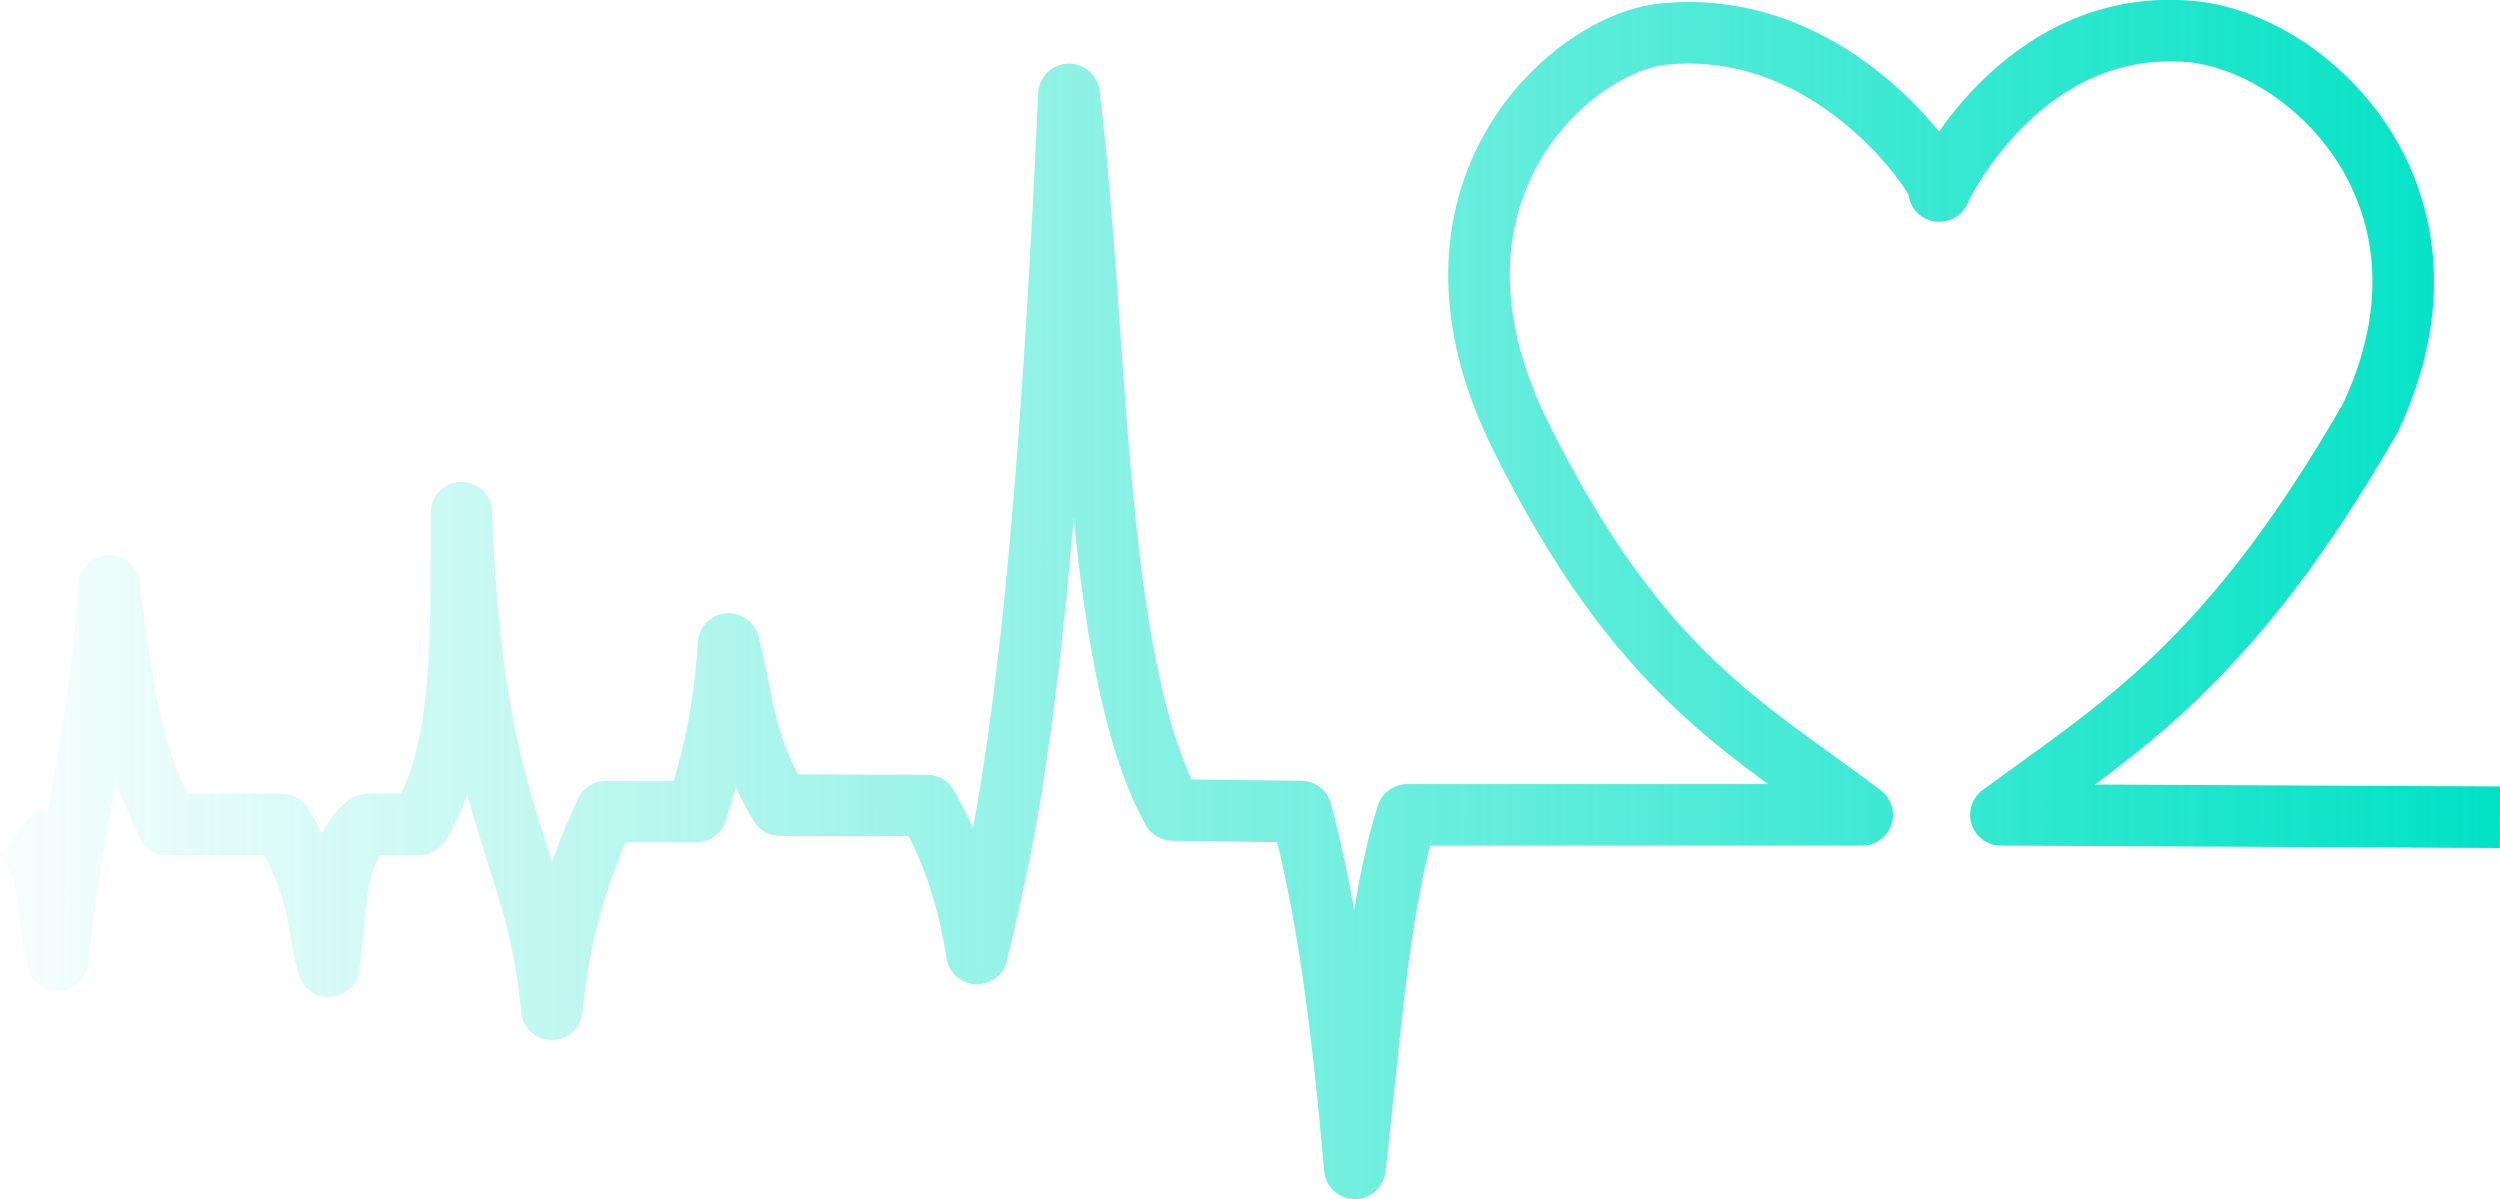
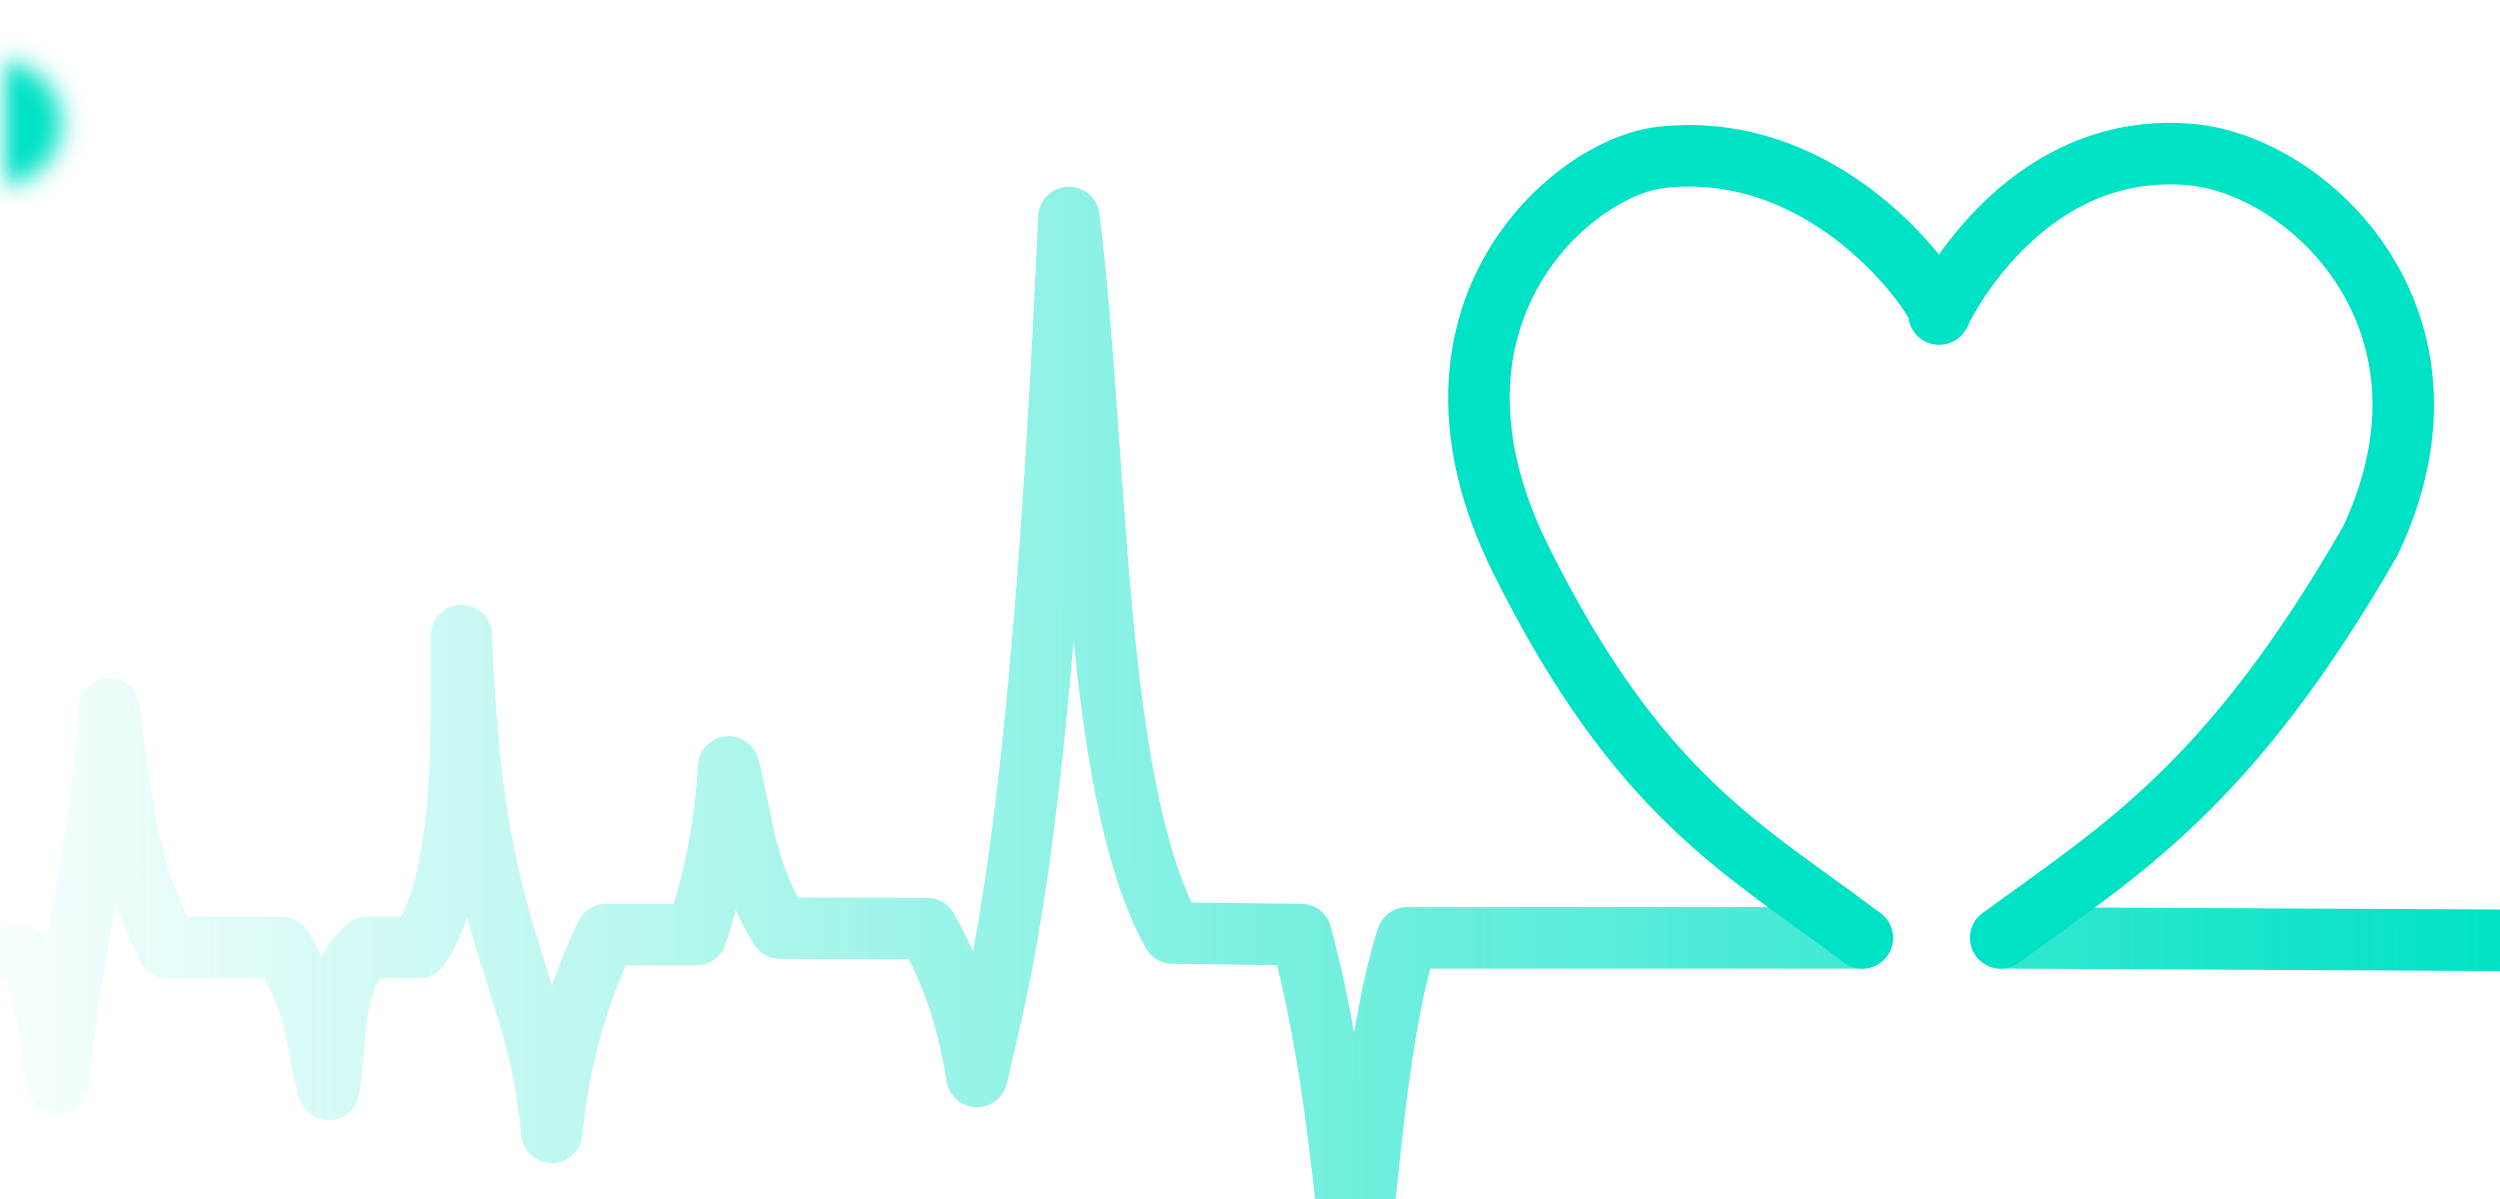
- <svg xmlns="http://www.w3.org/2000/svg" xmlns:xlink="http://www.w3.org/1999/xlink" width="100%" height="100%" viewBox="0 0 203.189 97.429" id="svg3034" version="1.1">
+ <svg xmlns="http://www.w3.org/2000/svg" xmlns:ns1="http://www.openswatchbook.org/uri/2009/osb" xmlns:xlink="http://www.w3.org/1999/xlink" width="100%" height="100%" viewBox="0 -10 203.189 97.429" id="svg3034" version="1.1">
  <defs id="defs3036">
+     <linearGradient id="linearGradient5237">
+       <stop style="stop-color:#000000;stop-opacity:1;" offset="0" id="stop5239" />
+       <stop style="stop-color:#000000;stop-opacity:0;" offset="1" id="stop5241" />
+     </linearGradient>
+     <linearGradient id="linearGradient5219" ns1:paint="solid">
+       <stop style="stop-color:#000000;stop-opacity:1;" offset="0" id="stop5221" />
+     </linearGradient>
    <linearGradient id="linearGradient3909">
      <stop style="stop-color:#00e2c5;stop-opacity:1" offset="0" id="stop3911" />
      <stop style="stop-color:#00e2c5;stop-opacity:0;" offset="1" id="stop3913" />
    </linearGradient>
    <linearGradient xlink:href="#linearGradient3909" id="linearGradient3915" x1="275.898" y1="166.554" x2="66.123" y2="166.421" gradientUnits="userSpaceOnUse" gradientTransform="translate(-72.45052,-127.8245)" />
+     <linearGradient xlink:href="#linearGradient5219" id="linearGradient5227" x1="-5" y1="0" x2="5" y2="0" gradientUnits="userSpaceOnUse" />
+     <linearGradient xlink:href="#linearGradient5237" id="linearGradient5243" x1="-5" y1="0" x2="5" y2="0" gradientUnits="userSpaceOnUse" />
+     <filter id="filter5281" x="-0.24" width="1.48" y="-0.24" height="1.48">
+       <feGaussianBlur stdDeviation="1" id="feGaussianBlur5283" />
+     </filter>
+     <filter id="heartblur">
+       <feGaussianBlur stdDeviation="0.05" />
+     </filter>
+     <filter id="heartbeatblur">
+       <feGaussianBlur stdDeviation="2" />
+     </filter>
  </defs>
-   <path style="fill:none;stroke:url(#linearGradient3915);stroke-width:5;stroke-linecap:butt;stroke-linejoin:round;stroke-miterlimit:4;stroke-opacity:1;stroke-dasharray:none" d="m 1.544,67.534 c 2.79,2.189 2.139,6.959 3.146,10.486 1.238,-11.774 3.43,-18.691 4.194,-30.409 1.573,14.135 3.146,15.604 4.719,19.399 l 9.306,0 c 3.327,5.493 2.665,7.795 3.801,11.535 0.666,-4.151 0.218,-9.193 3.146,-11.535 l 4.194,0 c 3.866,-5.921 3.41,-16.72 3.453,-25.352 0.821,24.902 6.193,27.176 7.34,40.371 0.537,-5.418 1.827,-10.65 4.412,-16.068 l 7.34,0 c 1.136,-3.497 2.272,-7.673 2.621,-13.632 1.151,4.287 1.154,8.191 4.194,13.107 l 11.937,0.032 c 2.303,4.009 3.422,8.018 4.054,12.027 1.647,-7.548 5.158,-17.624 7.475,-69.822 2.378,19.036 1.849,46.333 8.43,58.16 l 10.441,0.127 c 2.16,8.122 3.312,17.039 4.363,28.99 1.21,-10.169 1.842,-21.201 4.266,-28.724 l 36.975,-0.002 C 141.892,59.071 133.214,54.835 123.586,35.44 113.762,15.652 127.738,3.59 135.037,2.788 c 14.488,-1.593 23.36,12.739 22.563,12.739 0,0 6.504,-14.168 20.407,-12.968 9.688,0.836 23.088,13.549 14.641,31.405 -11.552,20.116 -20.467,25.228 -30.027,32.259 l 40.567,0.199" id="path2990" />
+   <path style="fill:none;stroke:url(#linearGradient3915);stroke-width:5;stroke-linecap:round;stroke-linejoin:round;stroke-miterlimit:4;stroke-opacity:1;stroke-dasharray:none" d="m 1.544,67.534 c 2.79,2.189 2.139,6.959 3.146,10.486 1.238,-11.774 3.43,-18.691 4.194,-30.409 1.573,14.135 3.146,15.604 4.719,19.399 l 9.306,0 c 3.327,5.493 2.665,7.795 3.801,11.535 0.666,-4.151 0.218,-9.193 3.146,-11.535 l 4.194,0 c 3.866,-5.921 3.41,-16.72 3.453,-25.352 0.821,24.902 6.193,27.176 7.34,40.371 0.537,-5.418 1.827,-10.65 4.412,-16.068 l 7.34,0 c 1.136,-3.497 2.272,-7.673 2.621,-13.632 1.151,4.287 1.154,8.191 4.194,13.107 l 11.937,0.032 c 2.303,4.009 3.422,8.018 4.054,12.027 1.647,-7.548 5.158,-17.624 7.475,-69.822 2.378,19.036 1.849,46.333 8.43,58.16 l 10.441,0.127 c 2.16,8.122 3.312,17.039 4.363,28.99 1.21,-10.169 1.842,-21.201 4.266,-28.724 l 36.975,-0.002" id="path3006" />
+   <path style="fill:none;stroke:url(#linearGradient3915);stroke-width:5;stroke-linecap:round;stroke-linejoin:round;stroke-miterlimit:4;stroke-opacity:1;stroke-dasharray:none" d="m 162.622,66.222 40.567,0.199" id="path2990" />
+   <path style="fill:none;stroke:#00e2c5;stroke-width:5;stroke-linecap:round;stroke-linejoin:round;stroke-miterlimit:4;stroke-opacity:1;stroke-dasharray:none;filter:none" d="M 151.351,66.226 C 141.892,59.071 133.214,54.835 123.586,35.44 113.762,15.652 127.738,3.59 135.037,2.788 c 14.488,-1.593 23.36,12.739 22.563,12.739 0,0 6.504,-14.168 20.407,-12.968 9.688,0.836 23.088,13.549 14.641,31.405 -11.552,20.116 -20.467,25.228 -30.027,32.259" id="path3004">
+     <animate attributeName="stroke-width" values="5; 9; 5" dur="0.5s" begin="beat.begin" />
+     <animate attributeName="filter" values="none; url(#heartbeatblur); none" dur="0.5s" begin="beat.begin" />
+     <animate attributeName="fill" values="#00e2c5; none;" dur="1.5s" begin="floodfill.end" />
+     <animate id="floodfill" attributeName="fill" values="none; #00e2c5;" dur="0.2s" begin="beat.end" />
+     <animate id="beat" attributeName="stroke" values="#00e2c5; #00f3d6; #00e2c5" dur="0.5s" begin="pulse.end" />
+   </path>
+   <symbol id="path3795" overflow="visible">
+     <circle style="fill:#00e2c5;fill-opacity:1;stroke:none" r="5" cx="0" cy="0" id="circle13" d="M 5,0 C 5,2.761 2.761,5 0,5 -2.761,5 -5,2.761 -5,0 c 0,-2.761 2.239,-5 5,-5 2.761,0 5,2.239 5,5 z" />
+   </symbol>
+   <use xlink:href="#path3795" x="0" y="0" width="203.189" height="97.429" style="opacity:1;stroke:none;stroke-opacity:1;fill-opacity:1;fill:none;filter:url(#filter5281)" id="use24">
+     <animateMotion id="pulse" begin="0s; pulse2.end" dur="3s" style="stroke:url(#linearGradient5227);fill-opacity:1;fill:url(#linearGradient5243)">
+       <mpath xlink:href="#path3006" id="mpath15" style="stroke:url(#linearGradient5227);fill-opacity:1;fill:url(#linearGradient5243)" />
+     </animateMotion>
+     <animateMotion id="pulse2" begin="pulse.end" dur="0.3s" style="stroke:url(#linearGradient5227);fill-opacity:1;fill:url(#linearGradient5243)">
+       <mpath xlink:href="#path2990" id="mpath15" style="stroke:url(#linearGradient5227);fill-opacity:1;fill:url(#linearGradient5243)" />
+     </animateMotion>
+   </use>
</svg>
